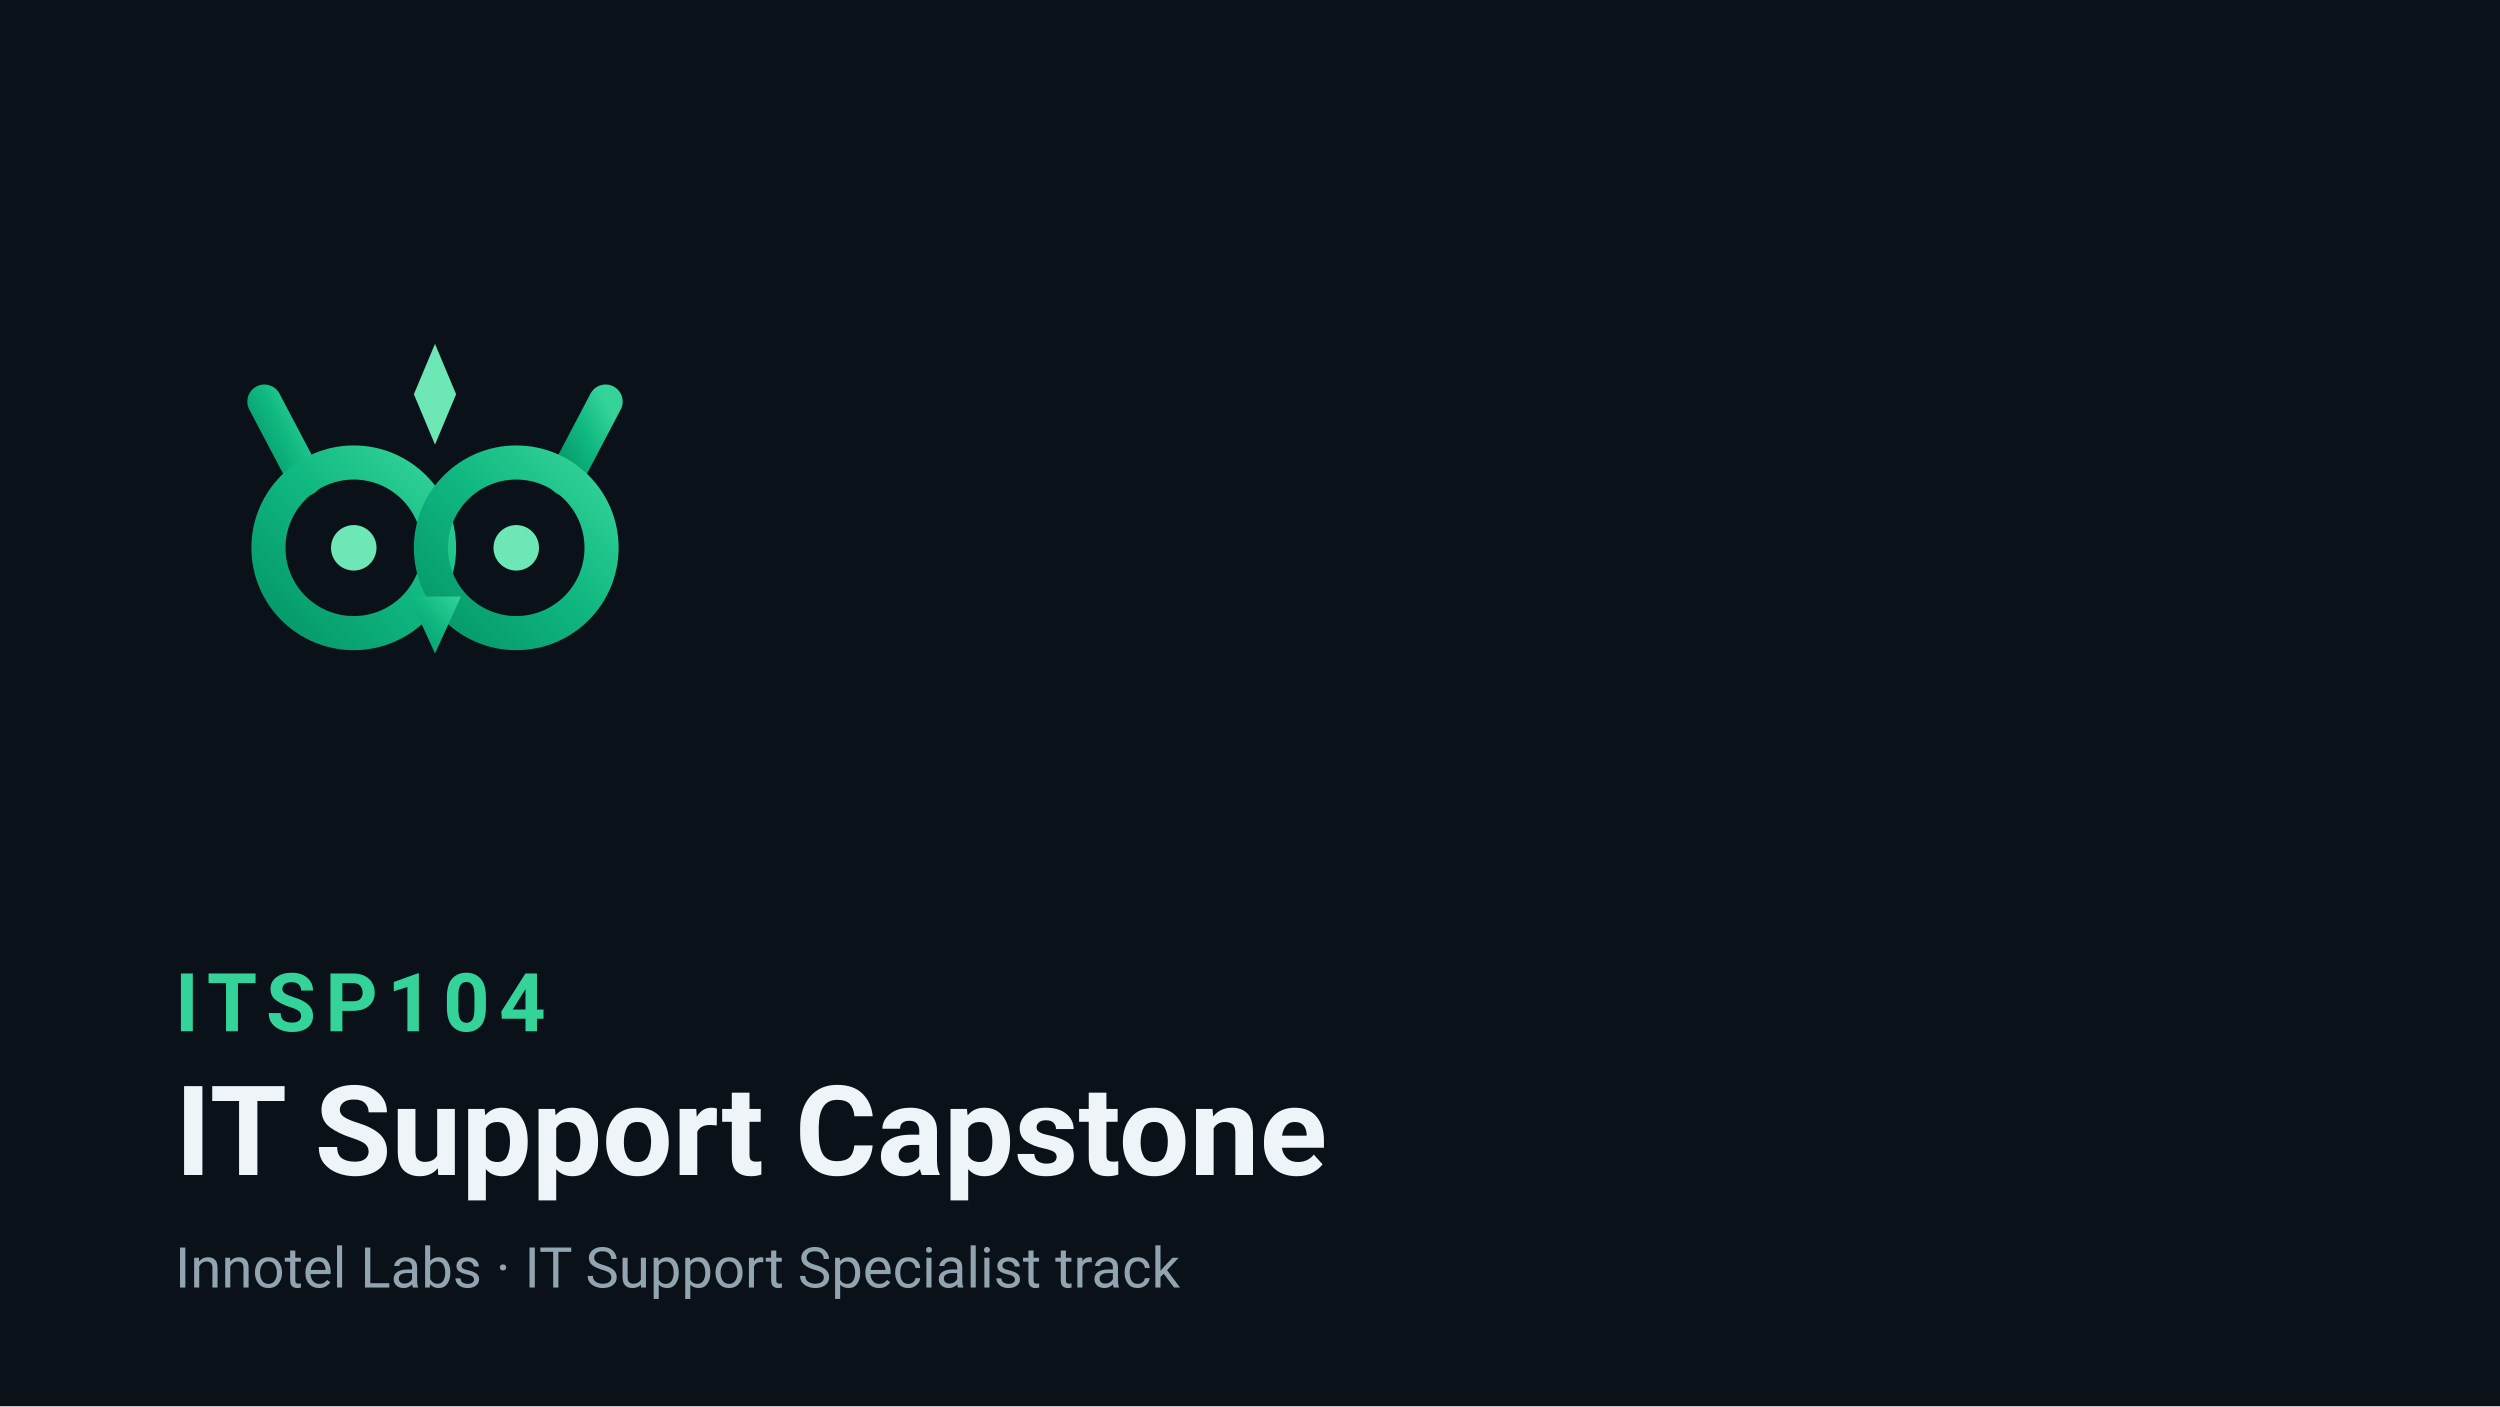
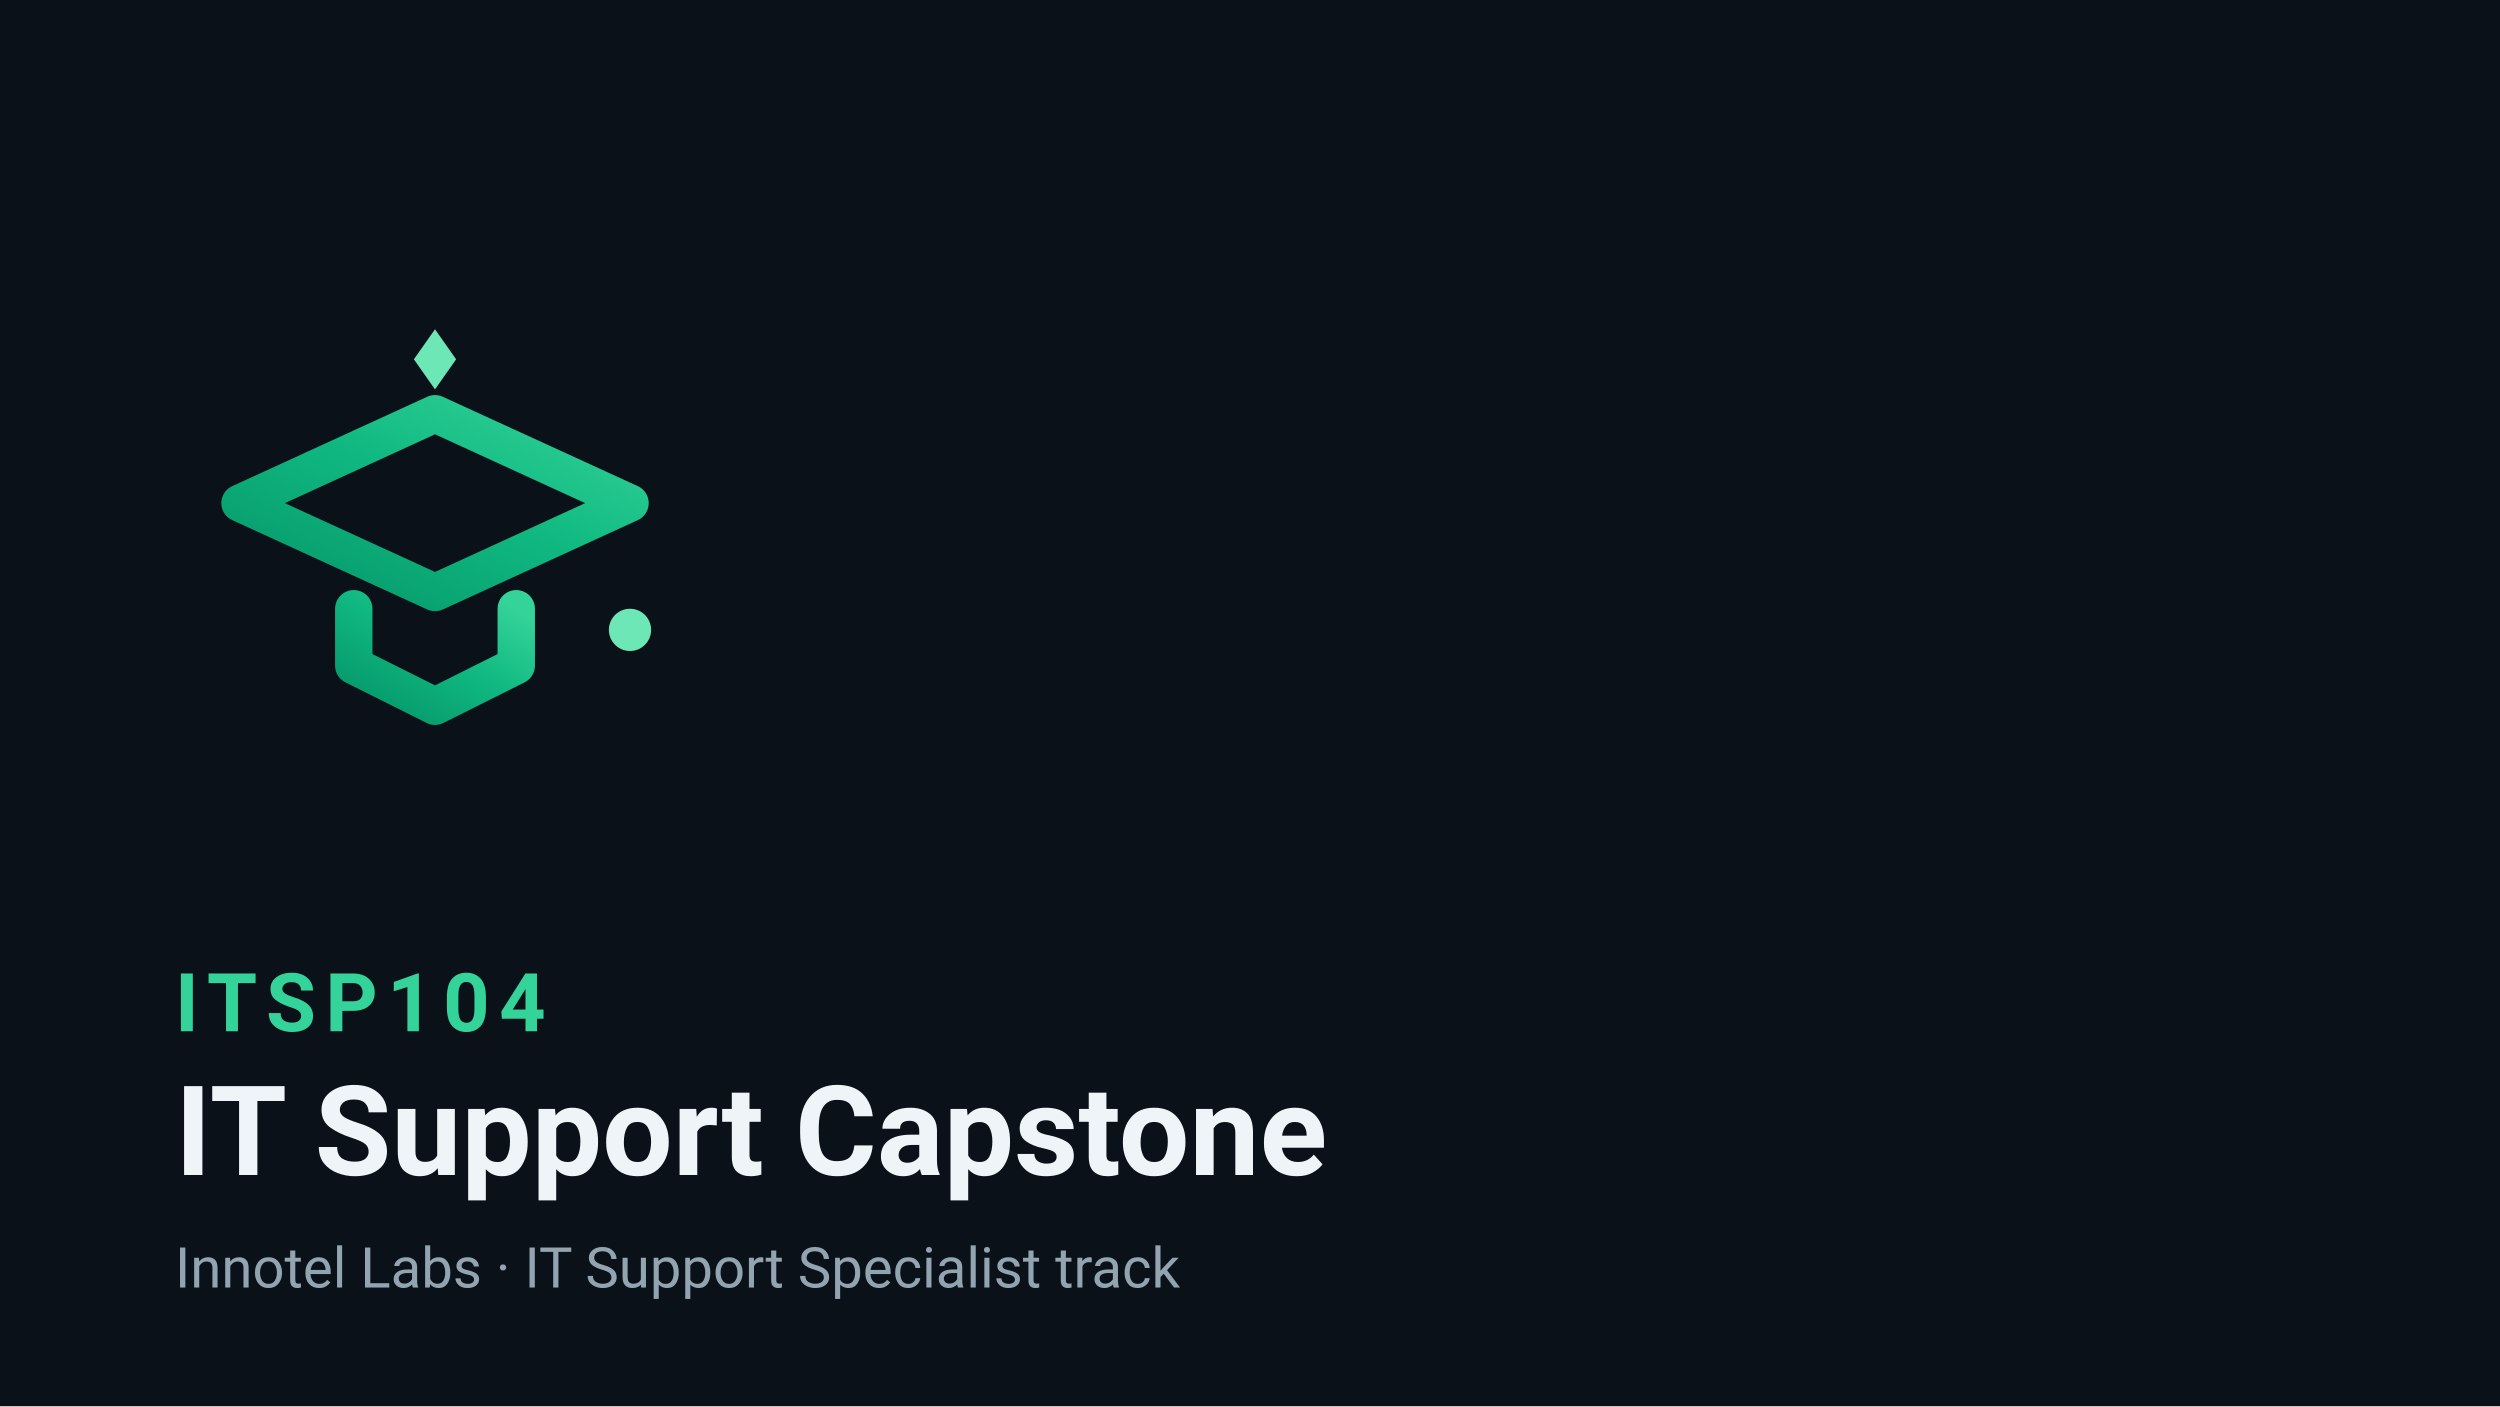
<svg xmlns="http://www.w3.org/2000/svg" viewBox="0 0 800 450" role="img" aria-label="ITSP104 — IT Support Capstone">
  <defs>
    <linearGradient id="g" x1="0" y1="1" x2="1" y2="0">
      <stop offset="0" stop-color="#059669" />
      <stop offset="0.55" stop-color="#10b981" />
      <stop offset="1" stop-color="#34d399" />
    </linearGradient>
  </defs>
  <rect width="800" height="450" fill="#0a1118" />
  <g transform="translate(56 96) scale(2.6)">
-     <g fill="none" stroke="url(#g)" stroke-width="4.2" stroke-linecap="round">
-       <path d="M16 22 L11 12.5" />
-       <path d="M48 22 L53 12.5" />
-       <circle cx="22" cy="30.5" r="10.5" />
-       <circle cx="42" cy="30.5" r="10.5" />
+     <g fill="none" stroke="url(#g)" stroke-width="4.6" stroke-linecap="round" stroke-linejoin="round">
+       <path d="M32 14 L56 25 L32 36 L8 25 L32 14" />
+       <path d="M22 38 L22 45 L32 50 L42 45 L42 38" />
+       <path d="M56 25 L56 38" />
    </g>
-     <circle cx="22" cy="30.5" r="2.8" fill="#6ee7b7" />
-     <circle cx="42" cy="30.5" r="2.8" fill="#6ee7b7" />
-     <path d="M28.8 36.5 L35.2 36.5 L32 43.5 Z" fill="url(#g)" />
-     <path d="M32 5.4 L34.6 11.6 L32 17.8 L29.4 11.6 Z" fill="#6ee7b7" />
+     <circle cx="56" cy="40.6" r="2.6" fill="#6ee7b7" />
+     <path d="M32 3.6 L34.6 7.3 L32 11 L29.4 7.3 Z" fill="#6ee7b7" />
  </g>
  <text x="56" y="330" font-family="ui-sans-serif, system-ui, 'Segoe UI', Roboto, Helvetica, Arial, sans-serif" font-size="26" font-weight="700" letter-spacing="3" fill="#34d399">ITSP104</text>
  <text x="56" y="376" font-family="ui-sans-serif, system-ui, 'Segoe UI', Roboto, Helvetica, Arial, sans-serif" font-size="40" font-weight="700" fill="#eef4f8">IT Support Capstone</text>
  <text x="56" y="412" font-family="ui-sans-serif, system-ui, 'Segoe UI', Roboto, Helvetica, Arial, sans-serif" font-size="18" fill="#93a4b1">Innotel Labs · IT Support Specialist track</text>
</svg>
